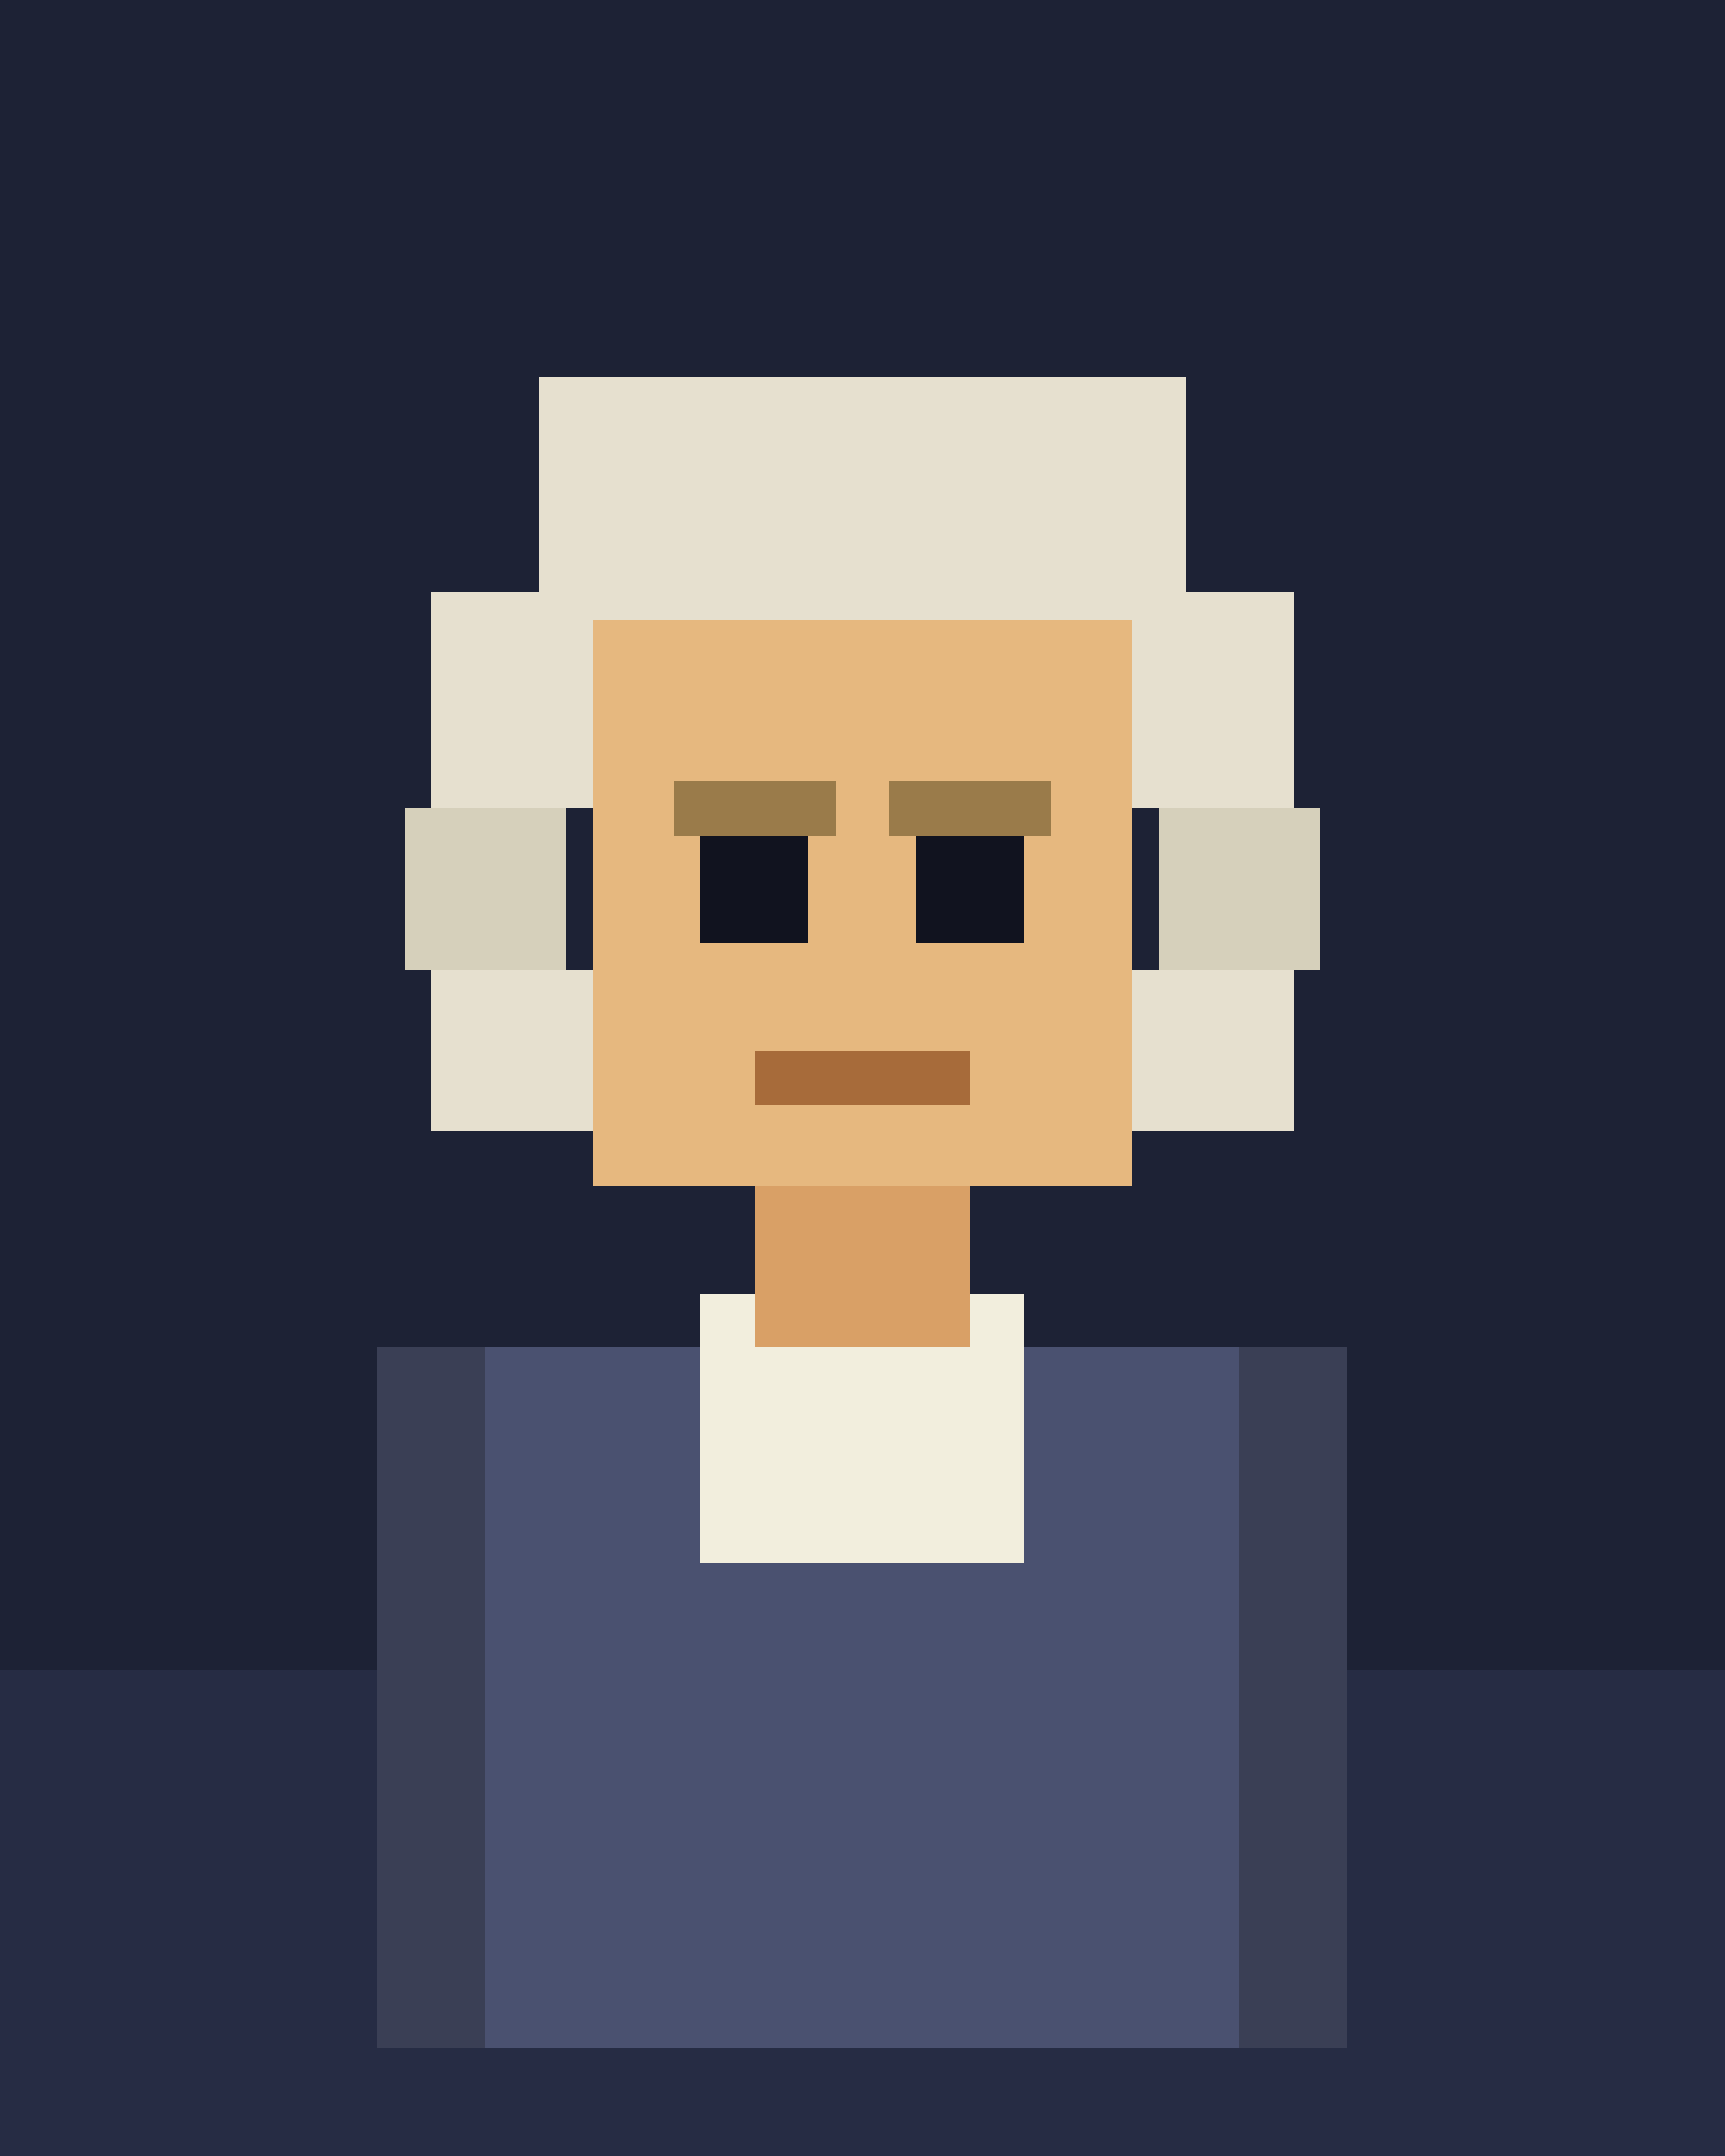
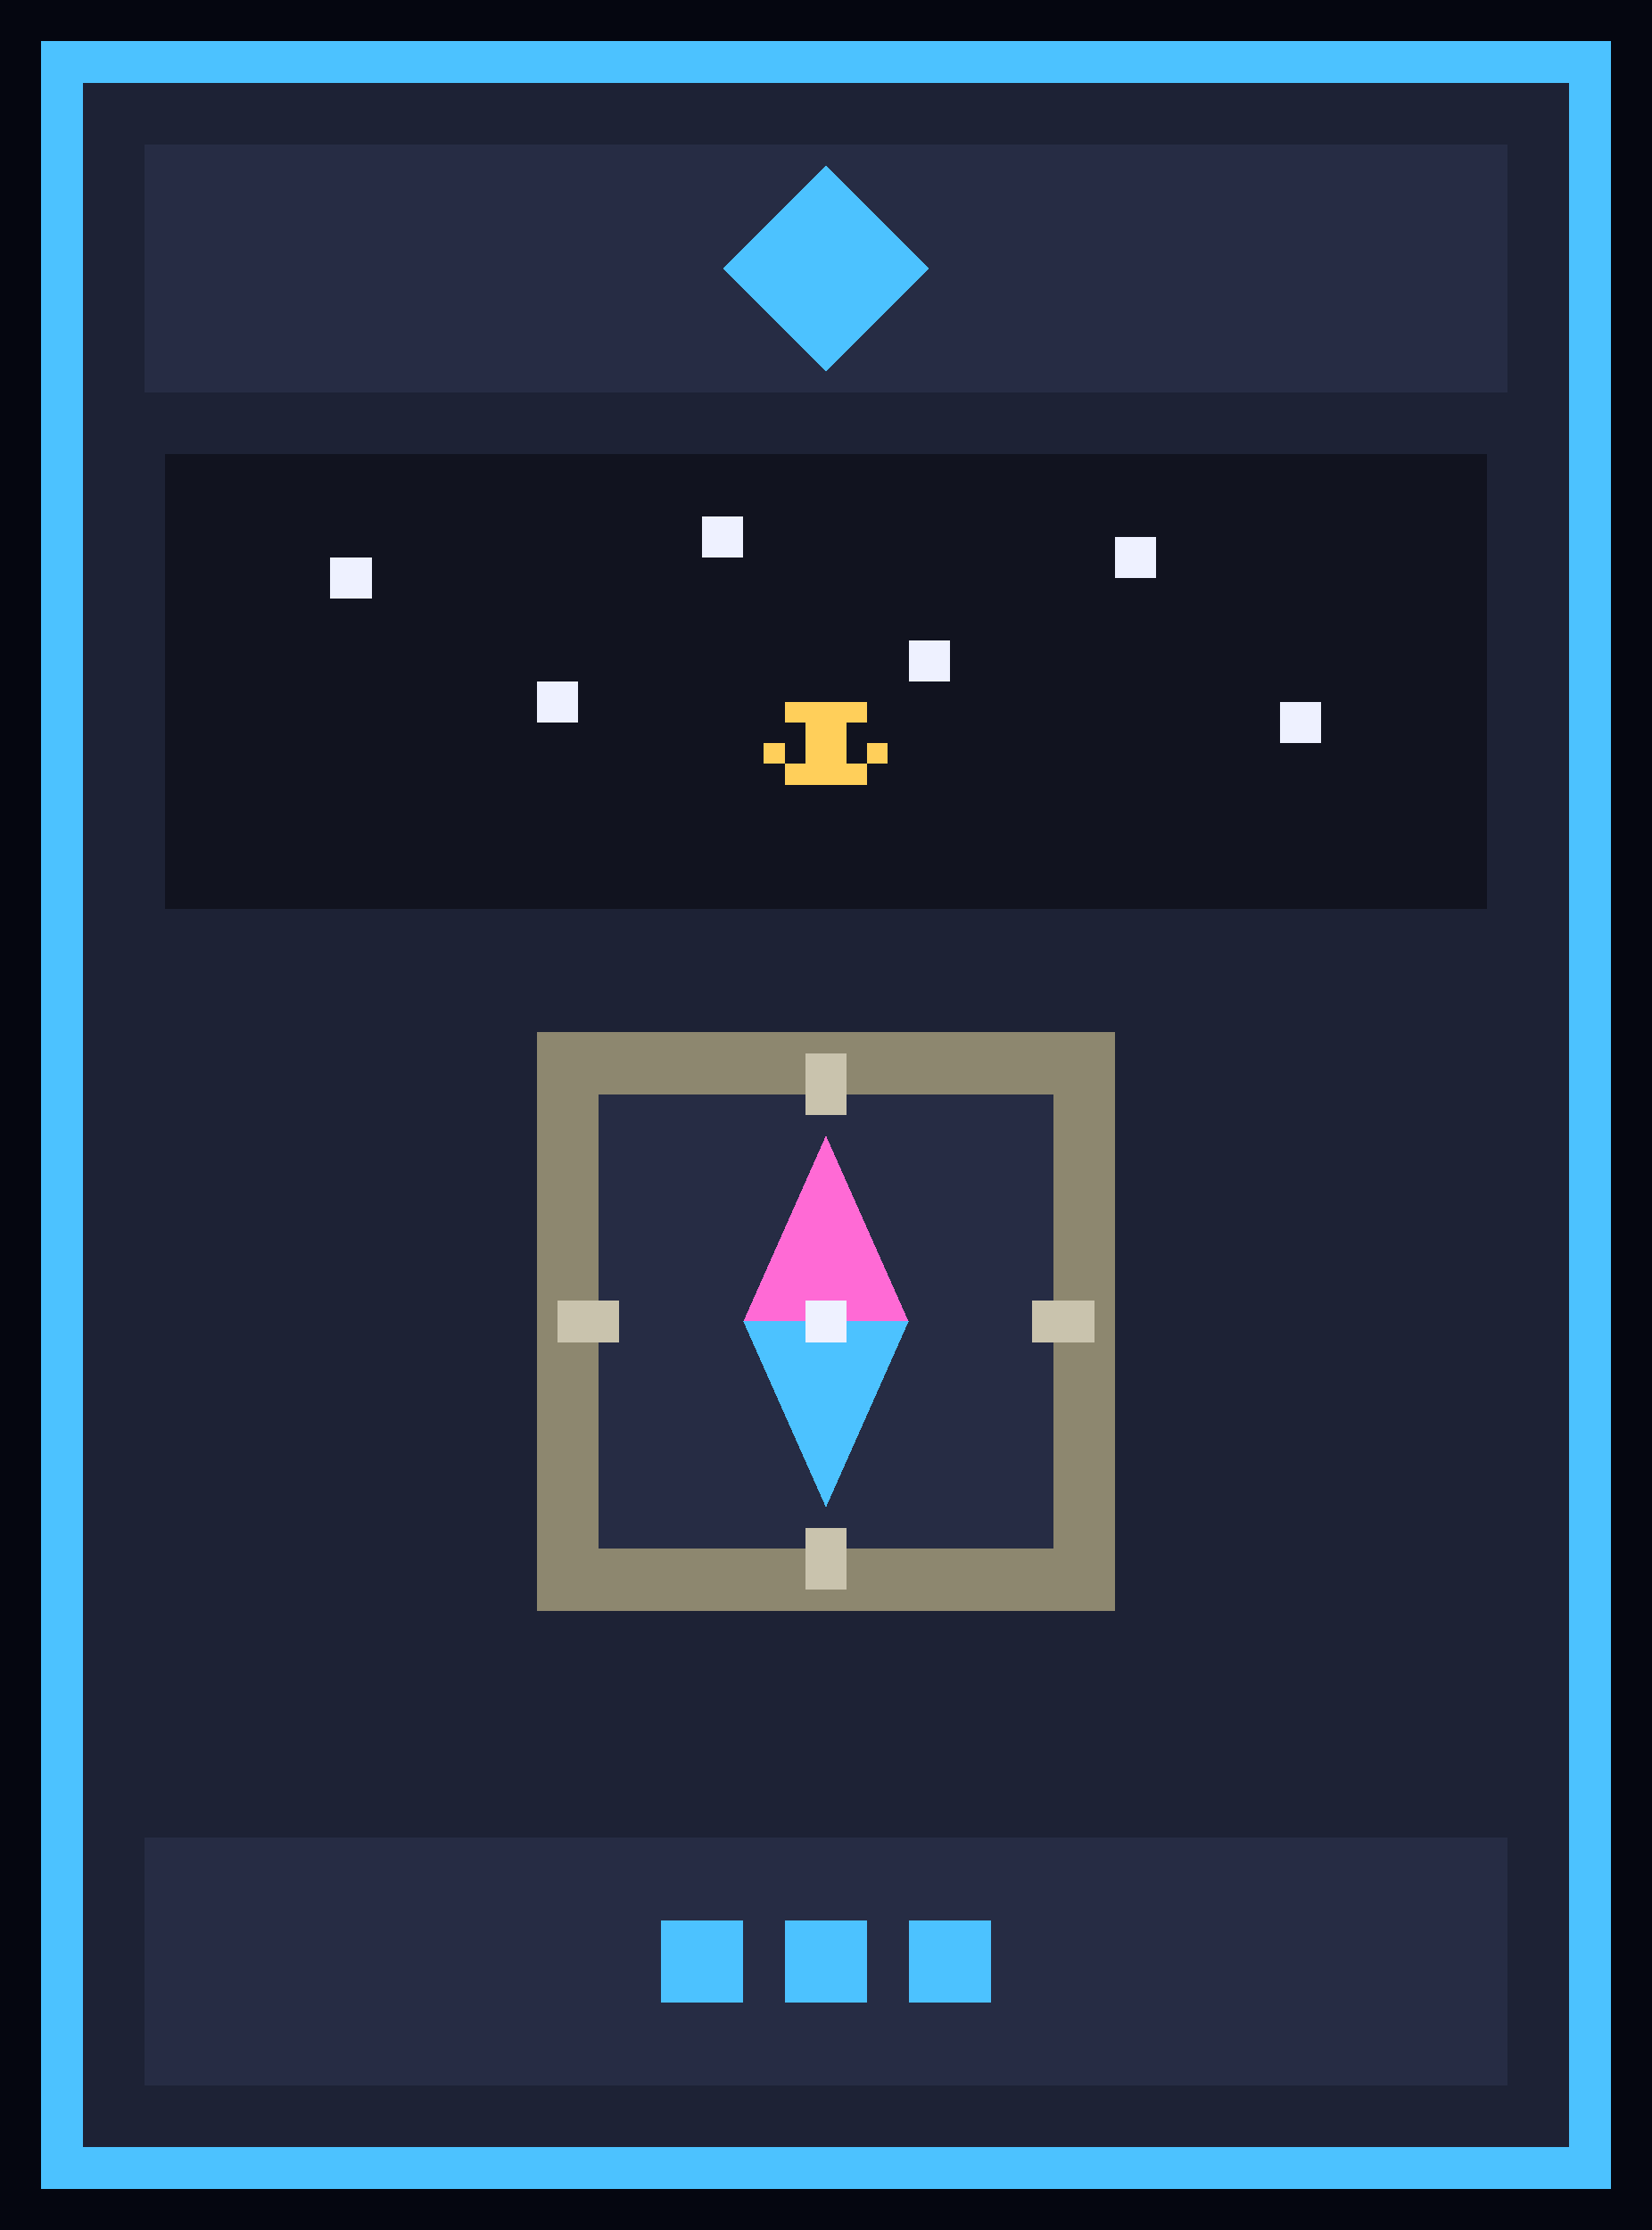
- <svg xmlns="http://www.w3.org/2000/svg" viewBox="0 0 64 80" shape-rendering="crispEdges" role="img" aria-label="Pixel portrait of Immanuel Kant in a powdered wig and grey coat">
-   <rect width="64" height="80" fill="#1d2235" />
-   <rect y="62" width="64" height="18" fill="#262c44" />
-   <rect x="14" y="50" width="36" height="26" fill="#3a3f55" />
-   <rect x="18" y="50" width="28" height="26" fill="#4a5170" />
-   <rect x="26" y="48" width="12" height="10" fill="#f2eedd" />
-   <rect x="28" y="42" width="8" height="8" fill="#d9a066" />
-   <rect x="22" y="20" width="20" height="24" fill="#e6b87f" />
-   <rect x="20" y="14" width="24" height="9" fill="#e6e0cf" />
-   <rect x="16" y="22" width="6" height="8" fill="#e6e0cf" />
-   <rect x="42" y="22" width="6" height="8" fill="#e6e0cf" />
-   <rect x="15" y="30" width="6" height="6" fill="#d6d0bb" />
-   <rect x="43" y="30" width="6" height="6" fill="#d6d0bb" />
-   <rect x="16" y="36" width="6" height="6" fill="#e6e0cf" />
-   <rect x="42" y="36" width="6" height="6" fill="#e6e0cf" />
-   <rect x="25" y="29" width="6" height="2" fill="#9a7b4a" />
-   <rect x="33" y="29" width="6" height="2" fill="#9a7b4a" />
-   <rect x="26" y="31" width="4" height="4" fill="#11131f" />
-   <rect x="34" y="31" width="4" height="4" fill="#11131f" />
-   <rect x="28" y="39" width="8" height="2" fill="#a76b3a" />
+ <svg xmlns="http://www.w3.org/2000/svg" viewBox="0 0 80 108" shape-rendering="crispEdges" role="img" aria-label="Relic card: a starry sky above a compass — Kant's 'starry heavens above and the moral law within,' the universal direction of the categorical imperative">
+   <rect width="80" height="108" fill="#050610" />
+   <rect x="2" y="2" width="76" height="104" fill="#4cc2ff" />
+   <rect x="4" y="4" width="72" height="100" fill="#1d2235" />
+   <rect x="7" y="7" width="66" height="12" fill="#262c44" />
+   <polygon points="40,8 45,13 40,18 35,13" fill="#4cc2ff" />
+   <rect x="7" y="89" width="66" height="12" fill="#262c44" />
+   <rect x="32" y="93" width="4" height="4" fill="#4cc2ff" />
+   <rect x="38" y="93" width="4" height="4" fill="#4cc2ff" />
+   <rect x="44" y="93" width="4" height="4" fill="#4cc2ff" />
+   <rect x="8" y="22" width="64" height="22" fill="#11131f" />
+   <rect x="16" y="27" width="2" height="2" fill="#eef1ff" />
+   <rect x="26" y="33" width="2" height="2" fill="#eef1ff" />
+   <rect x="34" y="25" width="2" height="2" fill="#eef1ff" />
+   <rect x="44" y="31" width="2" height="2" fill="#eef1ff" />
+   <rect x="54" y="26" width="2" height="2" fill="#eef1ff" />
+   <rect x="62" y="34" width="2" height="2" fill="#eef1ff" />
+   <rect x="39" y="35" width="2" height="2" fill="#ffcf5a" />
+   <rect x="38" y="34" width="4" height="1" fill="#ffcf5a" />
+   <rect x="38" y="37" width="4" height="1" fill="#ffcf5a" />
+   <rect x="37" y="36" width="1" height="1" fill="#ffcf5a" />
+   <rect x="42" y="36" width="1" height="1" fill="#ffcf5a" />
+   <rect x="26" y="50" width="28" height="28" fill="#8d876f" />
+   <rect x="29" y="53" width="22" height="22" fill="#262c44" />
+   <rect x="39" y="51" width="2" height="3" fill="#c9c3ad" />
+   <rect x="39" y="74" width="2" height="3" fill="#c9c3ad" />
+   <rect x="27" y="63" width="3" height="2" fill="#c9c3ad" />
+   <rect x="50" y="63" width="3" height="2" fill="#c9c3ad" />
+   <polygon points="40,55 44,64 36,64" fill="#ff6ad5" />
+   <polygon points="40,73 44,64 36,64" fill="#4cc2ff" />
+   <rect x="39" y="63" width="2" height="2" fill="#eef1ff" />
</svg>
